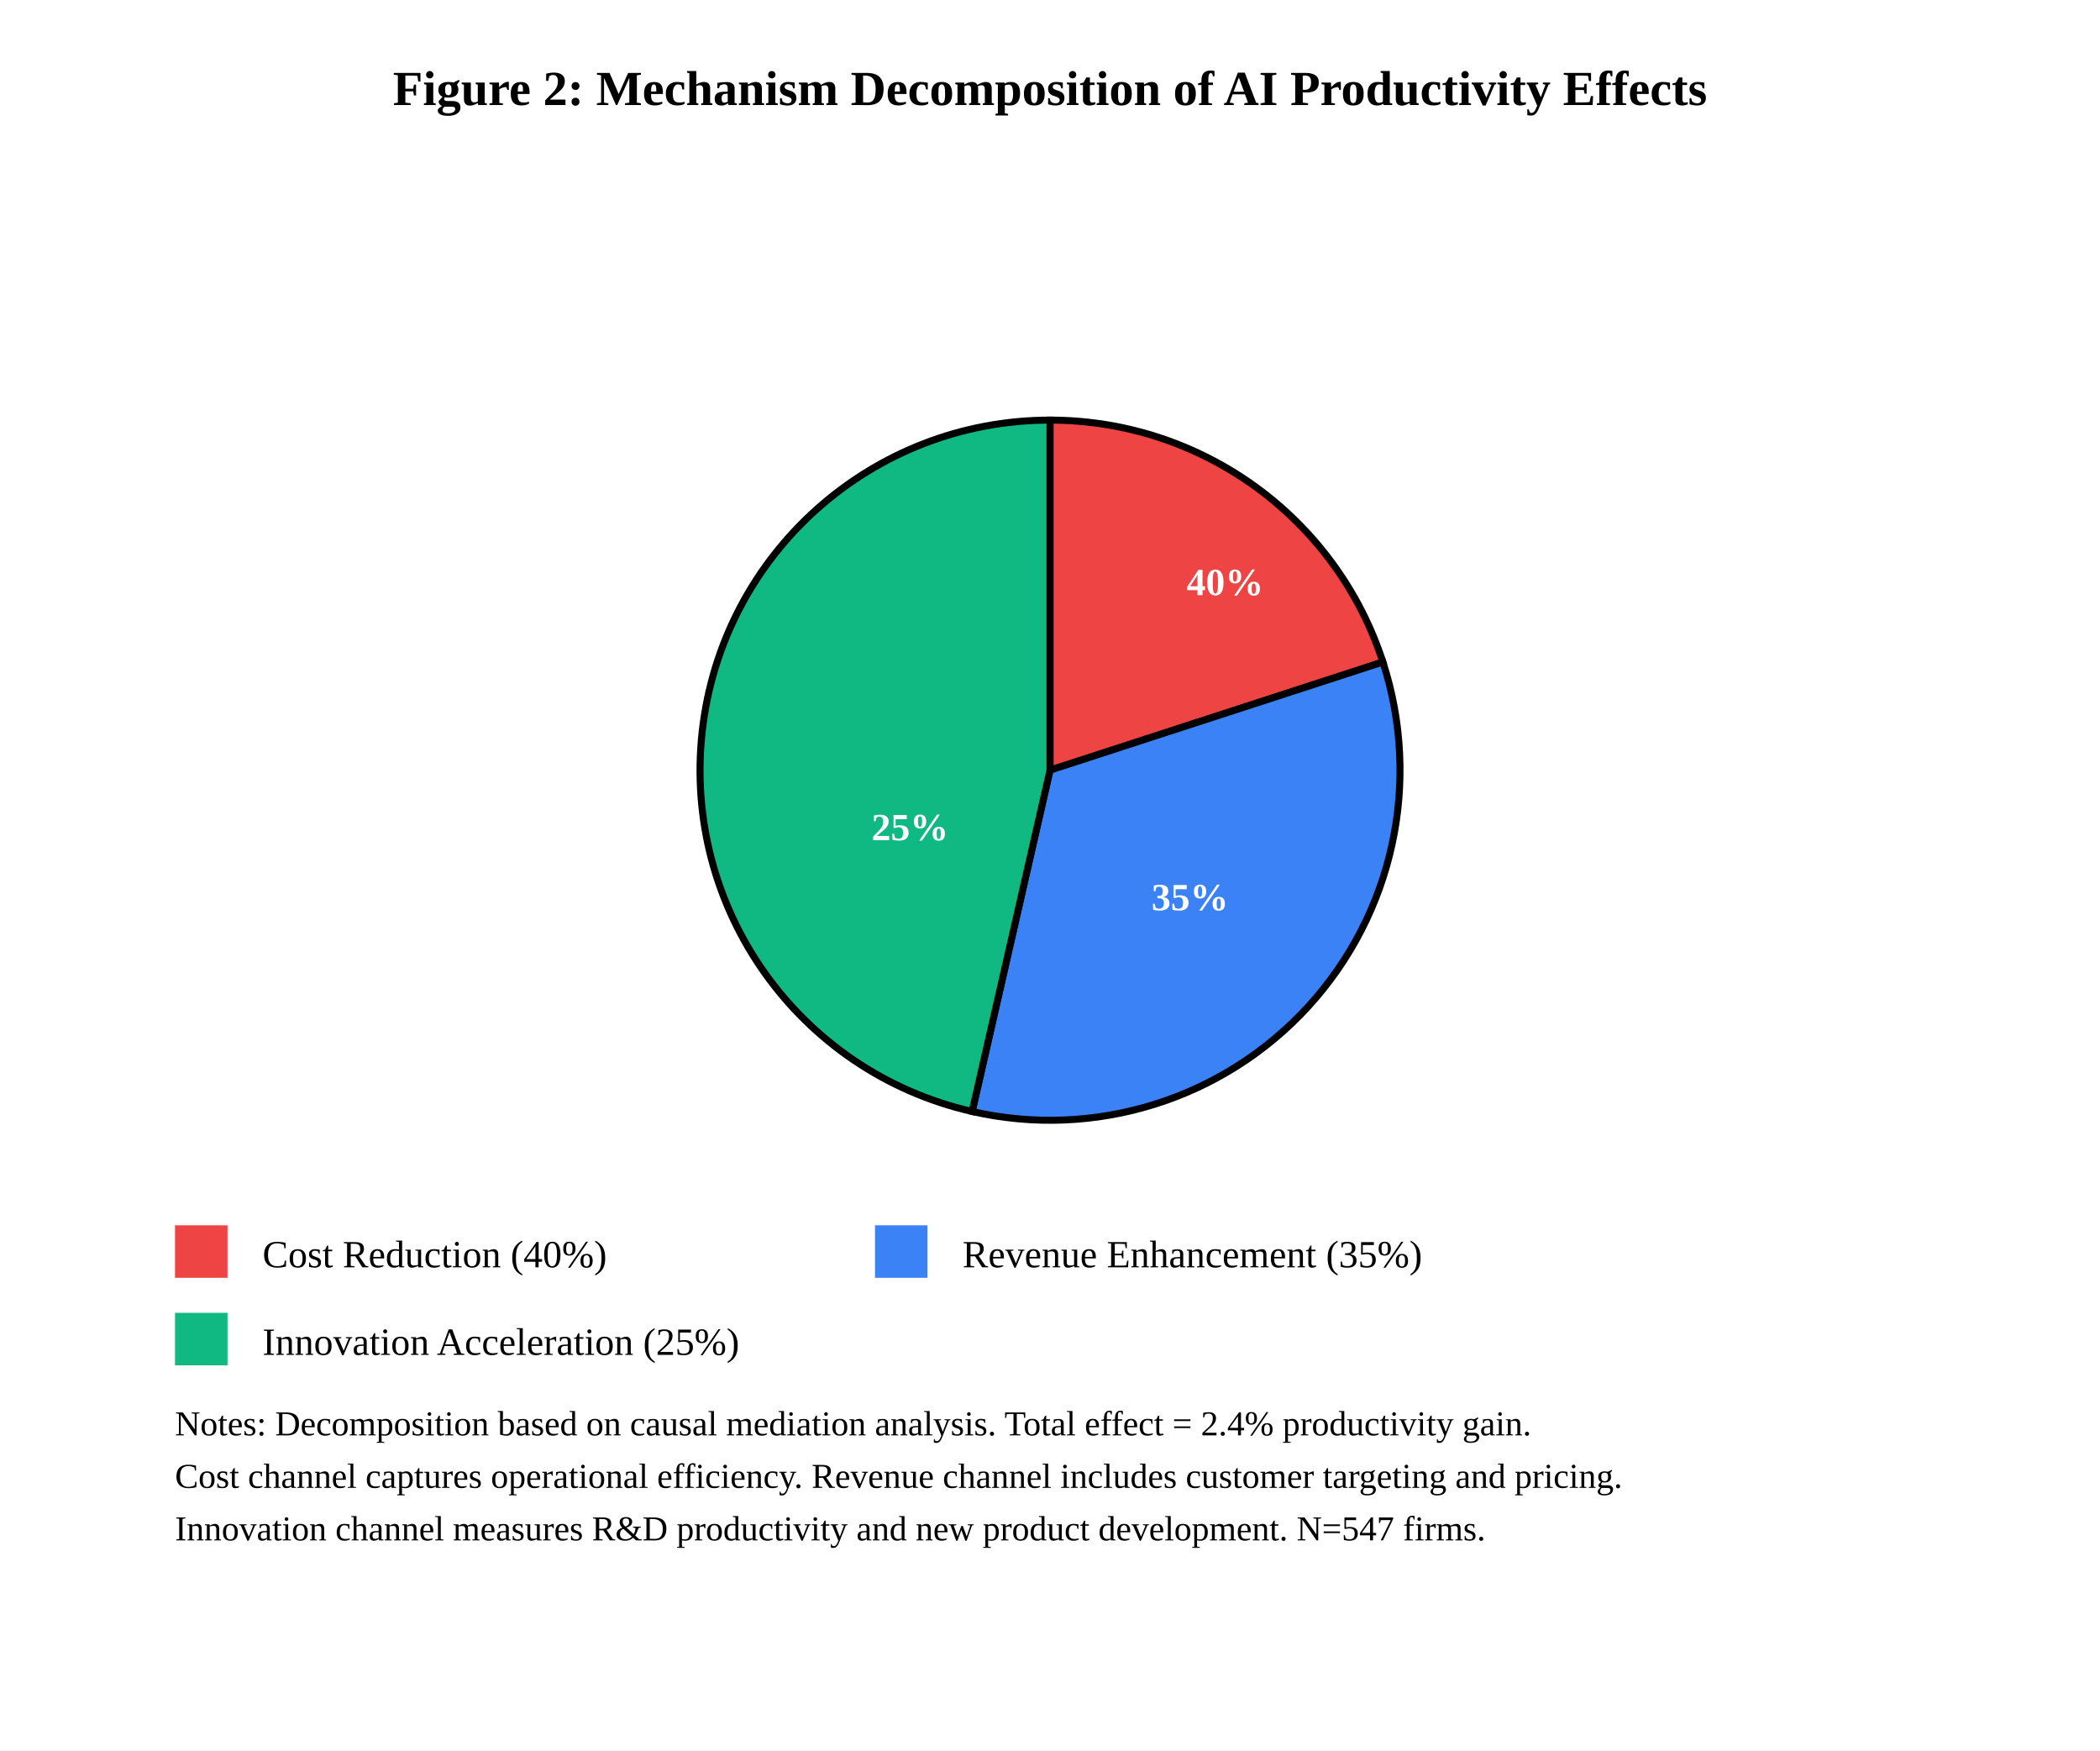
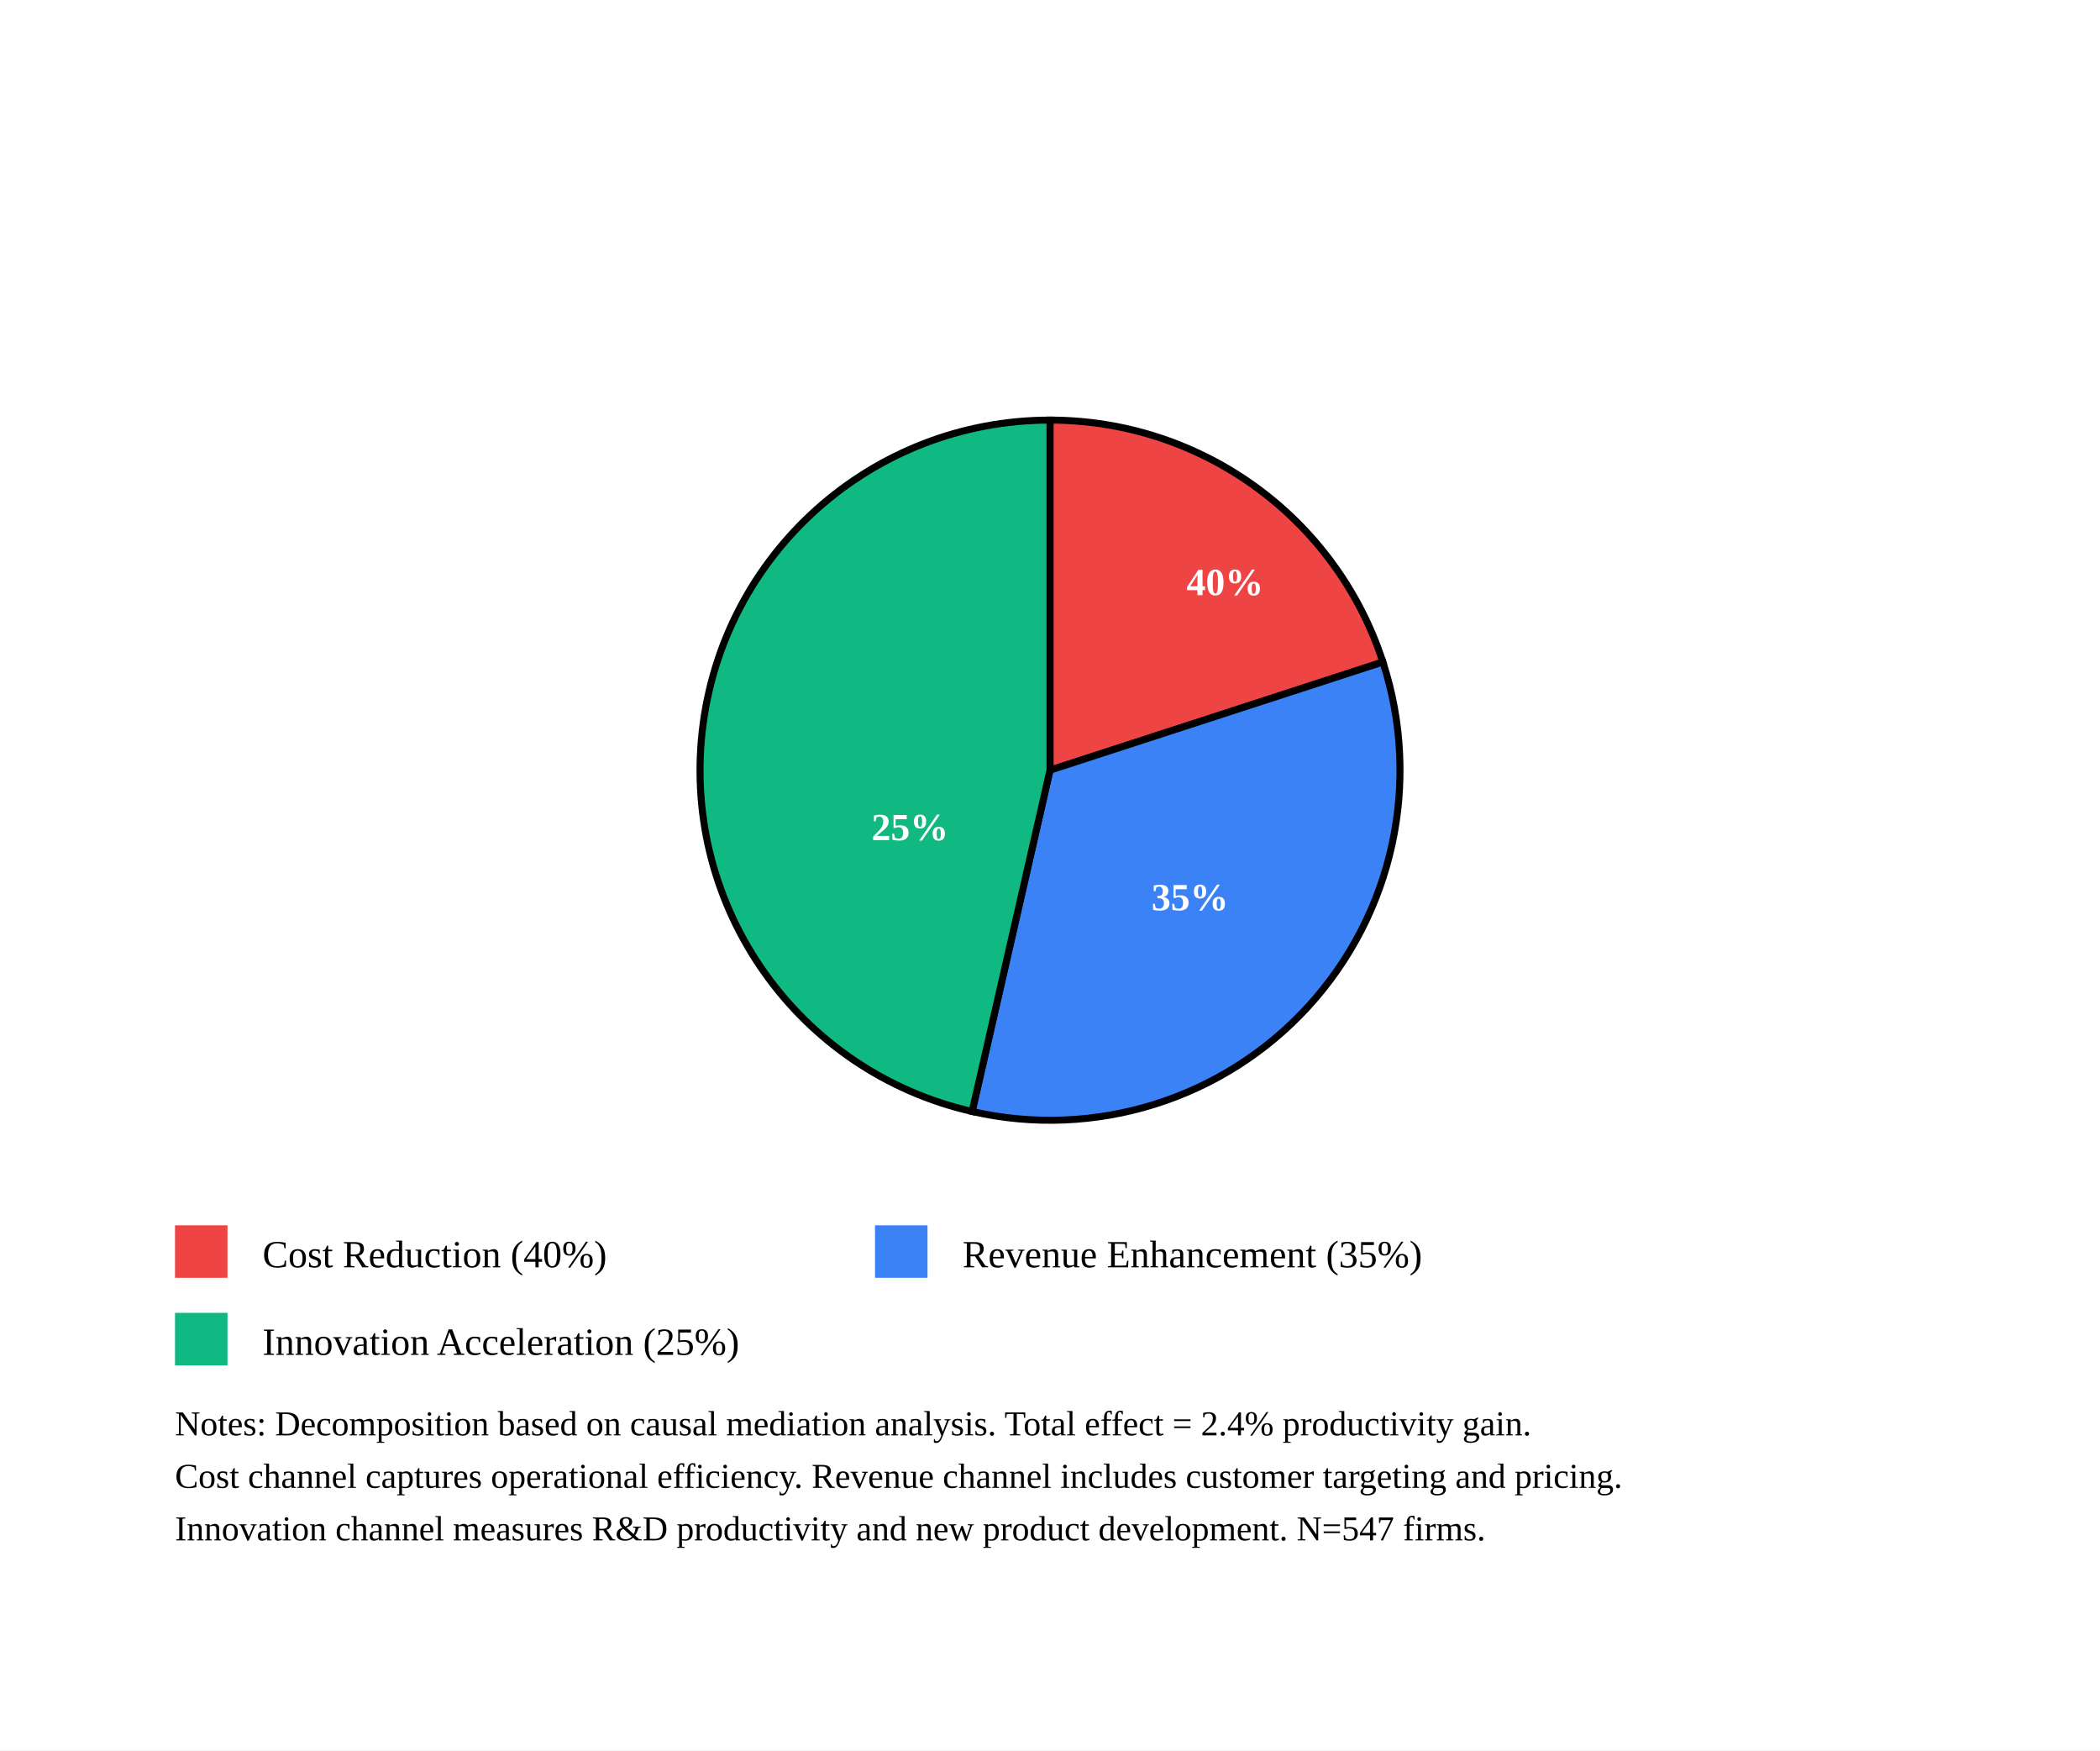
<svg xmlns="http://www.w3.org/2000/svg" width="600" height="500">
  <defs>
    <style>
      .figure { font-family: 'Times New Roman', serif; }
-       .title { font-size: 14px; font-weight: bold; text-anchor: middle; }
      .legend { font-size: 11px; }
      .notes { font-size: 10px; }
    </style>
  </defs>
  <rect width="600" height="500" fill="white" />
-   <text x="300" y="30" class="title">Figure 2: Mechanism Decomposition of AI Productivity Effects</text>
  <g transform="translate(300,220)">
    <path d="M 0,-100 A 100,100 0 0,1 95.11,-30.9 L 0,0 Z" fill="#ef4444" stroke="#000" stroke-width="2" />
    <path d="M 95.11,-30.9 A 100,100 0 0,1 -22.25,97.49 L 0,0 Z" fill="#3b82f6" stroke="#000" stroke-width="2" />
    <path d="M -22.25,97.49 A 100,100 0 0,1 0,-100 L 0,0 Z" fill="#10b981" stroke="#000" stroke-width="2" />
    <text x="50" y="-50" class="legend" text-anchor="middle" fill="white" font-weight="bold">40%</text>
    <text x="40" y="40" class="legend" text-anchor="middle" fill="white" font-weight="bold">35%</text>
    <text x="-40" y="20" class="legend" text-anchor="middle" fill="white" font-weight="bold">25%</text>
  </g>
  <g transform="translate(50,350)">
    <rect x="0" y="0" width="15" height="15" fill="#ef4444" />
    <text x="25" y="12" class="legend">Cost Reduction (40%)</text>
    <rect x="200" y="0" width="15" height="15" fill="#3b82f6" />
    <text x="225" y="12" class="legend">Revenue Enhancement (35%)</text>
    <rect x="0" y="25" width="15" height="15" fill="#10b981" />
    <text x="25" y="37" class="legend">Innovation Acceleration (25%)</text>
  </g>
  <text x="50" y="410" class="notes">Notes: Decomposition based on causal mediation analysis. Total effect = 2.4% productivity gain.</text>
  <text x="50" y="425" class="notes">Cost channel captures operational efficiency. Revenue channel includes customer targeting and pricing.</text>
  <text x="50" y="440" class="notes">Innovation channel measures R&amp;D productivity and new product development. N=547 firms.</text>
</svg>
